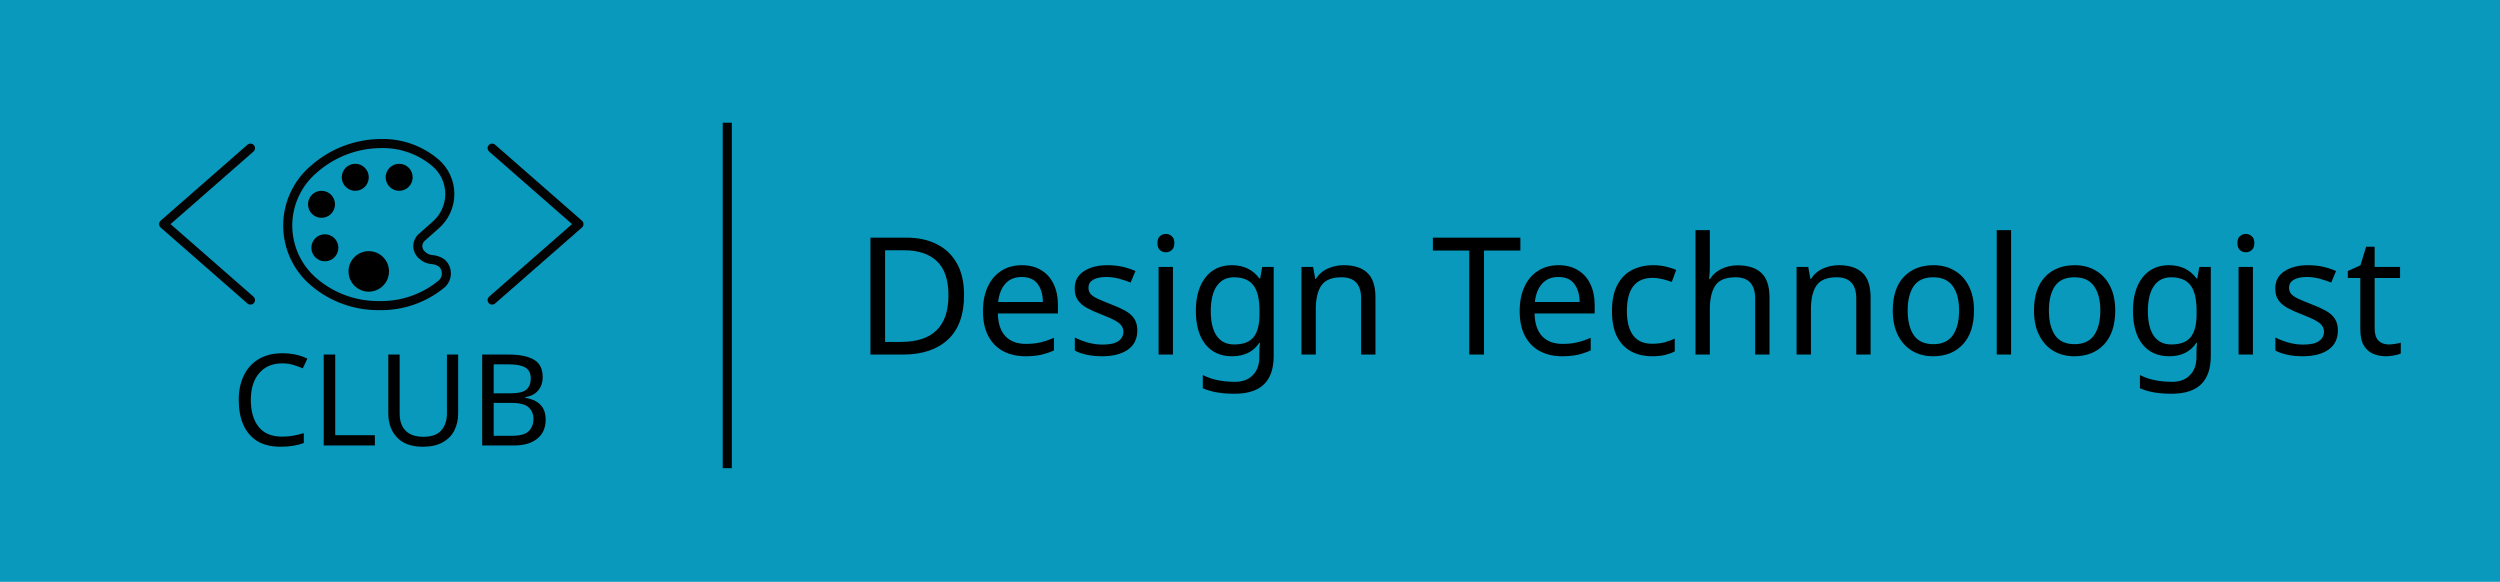
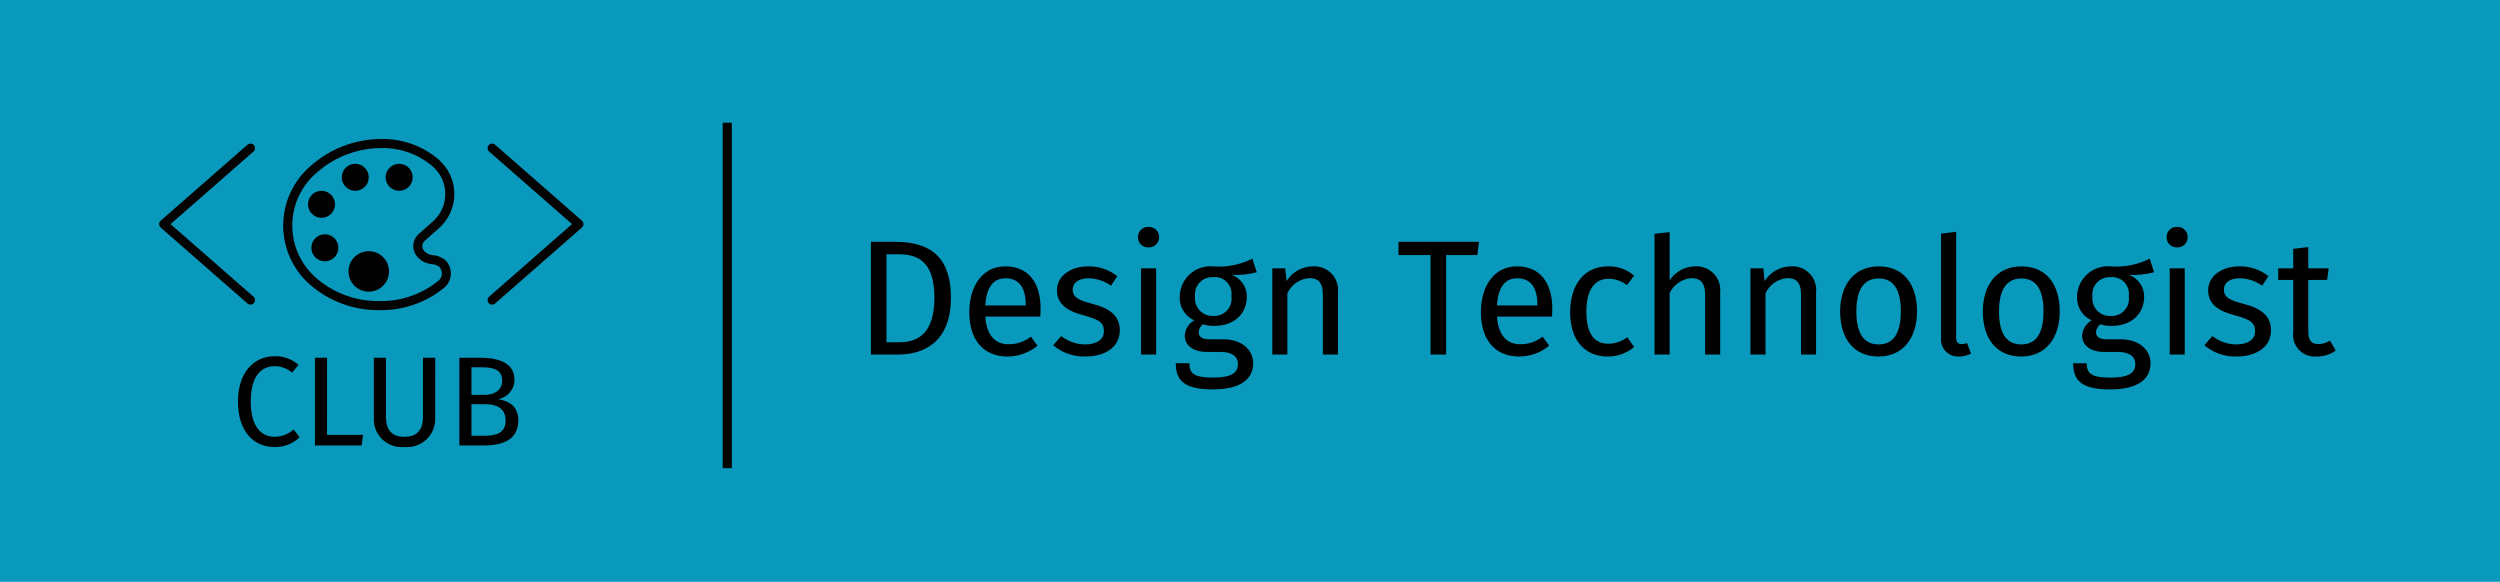
<svg xmlns="http://www.w3.org/2000/svg" width="275" height="64" viewBox="0 0 275 64">
-   <g id="Group_2" data-name="Group 2" transform="translate(-62 -172)">
-     <path id="Path_4" data-name="Path 4" d="M0,0H275V64H0Z" transform="translate(62 172)" fill="#0899bc" />
-     <g id="Group_1" data-name="Group 1" transform="translate(71.902 164)">
-       <g id="color-palette-outline" transform="translate(21.748 23.789)">
-         <path id="Path_1" data-name="Path 1" d="M80.982,77.18a2.168,2.168,0,0,0-1.142-.418A1.7,1.7,0,0,1,78.79,76.3a1.287,1.287,0,0,1,0-2.033L80.2,73.015a4.52,4.52,0,0,0,0-6.926A8.925,8.925,0,0,0,74.264,64a11.223,11.223,0,0,0-7.372,2.79,8.134,8.134,0,0,0,0,12.465,10.869,10.869,0,0,0,7.1,2.572h.079a10.448,10.448,0,0,0,6.908-2.433A1.568,1.568,0,0,0,80.982,77.18Z" transform="translate(-63.985 -64)" fill="none" stroke="#030303" stroke-miterlimit="10" stroke-width="1" />
-         <circle id="Ellipse_1" data-name="Ellipse 1" cx="1.486" cy="1.486" r="1.486" transform="translate(2.229 5.199)" />
-         <circle id="Ellipse_2" data-name="Ellipse 2" cx="1.486" cy="1.486" r="1.486" transform="translate(2.6 9.981)" />
-         <circle id="Ellipse_3" data-name="Ellipse 3" cx="1.486" cy="1.486" r="1.486" transform="translate(5.943 2.228)" />
-         <circle id="Ellipse_4" data-name="Ellipse 4" cx="2.228" cy="2.228" r="2.228" transform="translate(6.686 11.838)" />
-         <circle id="Ellipse_5" data-name="Ellipse 5" cx="1.486" cy="1.486" r="1.486" transform="translate(10.771 2.228)" />
+   <g transform="translate(-62 -172)">
+     <path d="M0,0H275V64H0Z" transform="translate(62 172)" fill="#0899bc" />
+     <g transform="translate(71.902 164)">
+       <g transform="translate(21.748 23.789)">
+         <path d="M80.982,77.18a2.168,2.168,0,0,0-1.142-.418A1.7,1.7,0,0,1,78.79,76.3a1.287,1.287,0,0,1,0-2.033L80.2,73.015a4.52,4.52,0,0,0,0-6.926A8.925,8.925,0,0,0,74.264,64a11.223,11.223,0,0,0-7.372,2.79,8.134,8.134,0,0,0,0,12.465,10.869,10.869,0,0,0,7.1,2.572h.079a10.448,10.448,0,0,0,6.908-2.433A1.568,1.568,0,0,0,80.982,77.18Z" transform="translate(-63.985 -64)" fill="none" stroke="#030303" stroke-miterlimit="10" stroke-width="1" />
+         <circle cx="1.486" cy="1.486" r="1.486" transform="translate(2.229 5.199)" />
+         <circle cx="1.486" cy="1.486" r="1.486" transform="translate(2.6 9.981)" />
+         <circle cx="1.486" cy="1.486" r="1.486" transform="translate(5.943 2.228)" />
+         <circle cx="2.228" cy="2.228" r="2.228" transform="translate(6.686 11.838)" />
+         <circle cx="1.486" cy="1.486" r="1.486" transform="translate(10.771 2.228)" />
      </g>
-       <path id="Path_2" data-name="Path 2" d="M41.551,160.713,32,152.357,41.551,144" transform="translate(-23.902 -119.705)" fill="none" stroke="#030303" stroke-linecap="round" stroke-linejoin="round" stroke-width="1" />
-       <path id="Path_3" data-name="Path 3" d="M352,160.713l9.551-8.357L352,144" transform="translate(-307.769 -119.705)" fill="none" stroke="#030303" stroke-linecap="round" stroke-linejoin="round" stroke-width="1" />
-       <text id="CLUB" transform="translate(15.5 57)" font-size="14" font-family="FiraSans-Regular, Fira Sans">
-         <tspan x="0" y="0">CLUB</tspan>
-       </text>
+       <path d="M41.551,160.713,32,152.357,41.551,144" transform="translate(-23.902 -119.705)" fill="none" stroke="#030303" stroke-linecap="round" stroke-linejoin="round" stroke-width="1" />
+       <path d="M352,160.713l9.551-8.357L352,144" transform="translate(-307.769 -119.705)" fill="none" stroke="#030303" stroke-linecap="round" stroke-linejoin="round" stroke-width="1" />
+       <path d="M4.774-9.814c-2.184,0-4,1.722-4,4.984s1.694,5,4.032,5A3.794,3.794,0,0,0,7.56-.91L6.9-1.75a3.266,3.266,0,0,1-2.058.8c-1.5,0-2.66-1.092-2.66-3.878,0-2.912,1.218-3.892,2.674-3.892a2.833,2.833,0,0,1,1.862.714l.728-.854A3.8,3.8,0,0,0,4.774-9.814Zm5.8.168H9.24V0h5.138l.154-1.162H10.57Zm11.9,0H21.126v6.454c0,1.5-.658,2.24-2.044,2.24s-2.03-.742-2.03-2.24V-9.646h-1.33v6.552A3.057,3.057,0,0,0,19.082.168,3.093,3.093,0,0,0,22.47-3.094ZM29.386-5.1A2.149,2.149,0,0,0,31.192-7.21c0-1.68-1.4-2.436-3.78-2.436H25.13V0h2.66c2.24,0,3.822-.7,3.822-2.744C31.612-4.382,30.506-4.9,29.386-5.1ZM27.552-8.6c1.428,0,2.282.294,2.282,1.484,0,1.022-.84,1.554-1.918,1.554H26.46V-8.6Zm.238,7.532H26.46V-4.536h1.582c1.162,0,2.17.434,2.17,1.792C30.212-1.344,29.19-1.064,27.79-1.064Z" transform="translate(15.5 57)" />
    </g>
-     <text id="Design_Technologist" data-name="Design Technologist" transform="translate(156 211)" font-size="18" font-family="FiraSans-Regular, Fira Sans">
-       <tspan x="0" y="0">Design Technologist</tspan>
-     </text>
-     <line id="Line_1" data-name="Line 1" y2="38" transform="translate(142 185.5)" fill="none" stroke="#030303" stroke-width="1" />
+     <path d="M4.392-12.4H1.8V0H4.77C7.452,0,10.6-1.206,10.6-6.264,10.6-11.412,7.56-12.4,4.392-12.4Zm.378,1.368c1.98,0,4.014.576,4.014,4.77C8.784-2.178,6.84-1.35,4.9-1.35H3.51v-9.684Zm15.7,6.012c0-2.9-1.35-4.68-3.906-4.68-2.448,0-3.942,2.106-3.942,5.058,0,3.006,1.548,4.86,4.194,4.86A5.171,5.171,0,0,0,20.124-.972l-.72-.99a3.993,3.993,0,0,1-2.466.828c-1.368,0-2.394-.846-2.556-3.042H20.43C20.448-4.392,20.466-4.7,20.466-5.022ZM18.828-5.4H14.382c.126-2.106.954-2.988,2.214-2.988,1.494,0,2.232,1.026,2.232,2.88Zm6.858-4.3c-1.962,0-3.42,1.1-3.42,2.61,0,1.332.81,2.214,2.862,2.754,1.836.486,2.3.846,2.3,1.782,0,.9-.792,1.44-2.034,1.44a4.3,4.3,0,0,1-2.664-.918l-.882,1.008A5.26,5.26,0,0,0,25.434.216c1.926,0,3.744-.9,3.744-2.88,0-1.656-1.152-2.448-3.15-2.952-1.53-.4-2.034-.756-2.034-1.53,0-.756.666-1.242,1.746-1.242a4.376,4.376,0,0,1,2.466.81l.7-1.044A5.037,5.037,0,0,0,25.686-9.7Zm6.642-4.338a1.1,1.1,0,0,0-1.152,1.134,1.1,1.1,0,0,0,1.152,1.116,1.1,1.1,0,0,0,1.17-1.116A1.106,1.106,0,0,0,32.328-14.04Zm.846,4.554H31.518V0h1.656Zm10.584-1.062A8.153,8.153,0,0,1,39.42-9.7,3.382,3.382,0,0,0,35.766-6.39a2.716,2.716,0,0,0,1.6,2.628,2.06,2.06,0,0,0-1.044,1.674c0,.954.756,1.8,2.448,1.8h1.494c1.188,0,1.908.45,1.908,1.35,0,.954-.72,1.476-2.772,1.476-2.088,0-2.574-.5-2.574-1.584H35.334c0,1.926.972,2.88,4.068,2.88,2.934,0,4.446-1.044,4.446-2.88,0-1.512-1.3-2.628-3.24-2.628H39.1c-.972,0-1.242-.342-1.242-.774a1.143,1.143,0,0,1,.468-.882,3.838,3.838,0,0,0,1.206.18c2.268,0,3.618-1.35,3.618-3.222a2.5,2.5,0,0,0-1.674-2.394,9.24,9.24,0,0,0,2.772-.288ZM39.42-8.514a1.84,1.84,0,0,1,2.034,2.106,1.886,1.886,0,0,1-2,2.16,1.921,1.921,0,0,1-2-2.142A1.9,1.9,0,0,1,39.42-8.514Zm11-1.188a3.441,3.441,0,0,0-2.9,1.62l-.144-1.4H45.954V0H47.61V-6.732a2.869,2.869,0,0,1,2.412-1.674c.918,0,1.494.414,1.494,1.836V0h1.656V-6.8A2.6,2.6,0,0,0,50.418-9.7Zm18.27-2.7H59.832v1.458H63.36V0h1.71V-10.944h3.438Zm8.064,7.38c0-2.9-1.35-4.68-3.906-4.68C70.4-9.7,68.9-7.6,68.9-4.644c0,3.006,1.548,4.86,4.194,4.86A5.171,5.171,0,0,0,76.41-.972l-.72-.99a3.993,3.993,0,0,1-2.466.828c-1.368,0-2.394-.846-2.556-3.042h6.048C76.734-4.392,76.752-4.7,76.752-5.022ZM75.114-5.4H70.668c.126-2.106.954-2.988,2.214-2.988,1.494,0,2.232,1.026,2.232,2.88Zm7.74-4.3c-2.574,0-4.14,2.016-4.14,5.04,0,3.06,1.584,4.878,4.14,4.878a4.476,4.476,0,0,0,2.9-1.044L85-1.908a3.523,3.523,0,0,1-2.07.72c-1.494,0-2.43-1.026-2.43-3.51,0-2.466.936-3.636,2.43-3.636a3.245,3.245,0,0,1,2.034.7l.792-1.044A4.216,4.216,0,0,0,82.854-9.7Zm9.612,0a3.406,3.406,0,0,0-2.808,1.53v-5.292L88-13.284V0h1.656V-6.75a2.9,2.9,0,0,1,2.394-1.656c.9,0,1.512.414,1.512,1.836V0H95.22V-6.8A2.613,2.613,0,0,0,92.466-9.7Zm10.548,0a3.441,3.441,0,0,0-2.9,1.62l-.144-1.4H98.55V0h1.656V-6.732a2.869,2.869,0,0,1,2.412-1.674c.918,0,1.494.414,1.494,1.836V0h1.656V-6.8A2.6,2.6,0,0,0,103.014-9.7Zm9.648,0c-2.7,0-4.248,2.034-4.248,4.968,0,3.006,1.53,4.95,4.23,4.95,2.682,0,4.23-2.034,4.23-4.968C116.874-7.758,115.362-9.7,112.662-9.7Zm0,1.332c1.566,0,2.43,1.152,2.43,3.618,0,2.484-.864,3.636-2.448,3.636S110.2-2.268,110.2-4.734C110.2-7.218,111.078-8.37,112.662-8.37ZM121.5.216a2.782,2.782,0,0,0,1.314-.324l-.432-1.152a1.615,1.615,0,0,1-.612.108c-.432,0-.594-.252-.594-.756V-13.5l-1.656.2v11.43A1.867,1.867,0,0,0,121.5.216ZM128.358-9.7c-2.7,0-4.248,2.034-4.248,4.968,0,3.006,1.53,4.95,4.23,4.95,2.682,0,4.23-2.034,4.23-4.968C132.57-7.758,131.058-9.7,128.358-9.7Zm0,1.332c1.566,0,2.43,1.152,2.43,3.618,0,2.484-.864,3.636-2.448,3.636s-2.448-1.152-2.448-3.618C125.892-7.218,126.774-8.37,128.358-8.37Zm14.112-2.178a8.153,8.153,0,0,1-4.338.846,3.382,3.382,0,0,0-3.654,3.312,2.716,2.716,0,0,0,1.6,2.628,2.06,2.06,0,0,0-1.044,1.674c0,.954.756,1.8,2.448,1.8h1.494c1.188,0,1.908.45,1.908,1.35,0,.954-.72,1.476-2.772,1.476-2.088,0-2.574-.5-2.574-1.584h-1.494c0,1.926.972,2.88,4.068,2.88,2.934,0,4.446-1.044,4.446-2.88,0-1.512-1.3-2.628-3.24-2.628h-1.512c-.972,0-1.242-.342-1.242-.774a1.143,1.143,0,0,1,.468-.882,3.838,3.838,0,0,0,1.206.18c2.268,0,3.618-1.35,3.618-3.222a2.5,2.5,0,0,0-1.674-2.394,9.24,9.24,0,0,0,2.772-.288Zm-4.338,2.034a1.84,1.84,0,0,1,2.034,2.106,1.886,1.886,0,0,1-2,2.16,1.921,1.921,0,0,1-2-2.142A1.9,1.9,0,0,1,138.132-8.514Zm7.344-5.526a1.1,1.1,0,0,0-1.152,1.134,1.1,1.1,0,0,0,1.152,1.116,1.1,1.1,0,0,0,1.17-1.116A1.106,1.106,0,0,0,145.476-14.04Zm.846,4.554h-1.656V0h1.656Zm5.994-.216c-1.962,0-3.42,1.1-3.42,2.61,0,1.332.81,2.214,2.862,2.754,1.836.486,2.3.846,2.3,1.782,0,.9-.792,1.44-2.034,1.44a4.3,4.3,0,0,1-2.664-.918l-.882,1.008A5.26,5.26,0,0,0,152.064.216c1.926,0,3.744-.9,3.744-2.88,0-1.656-1.152-2.448-3.15-2.952-1.53-.4-2.034-.756-2.034-1.53,0-.756.666-1.242,1.746-1.242a4.376,4.376,0,0,1,2.466.81l.7-1.044A5.037,5.037,0,0,0,152.316-9.7Zm9.99,8.172a2.584,2.584,0,0,1-1.26.378c-.828,0-1.134-.45-1.134-1.4V-8.208h2.07l.18-1.278h-2.25v-2.34l-1.656.2v2.142H156.6v1.278h1.656v5.724a2.383,2.383,0,0,0,2.556,2.7,3.616,3.616,0,0,0,2.124-.648Z" transform="translate(156 211)" />
+     <line y2="38" transform="translate(142 185.5)" fill="none" stroke="#030303" stroke-width="1" />
  </g>
</svg>
